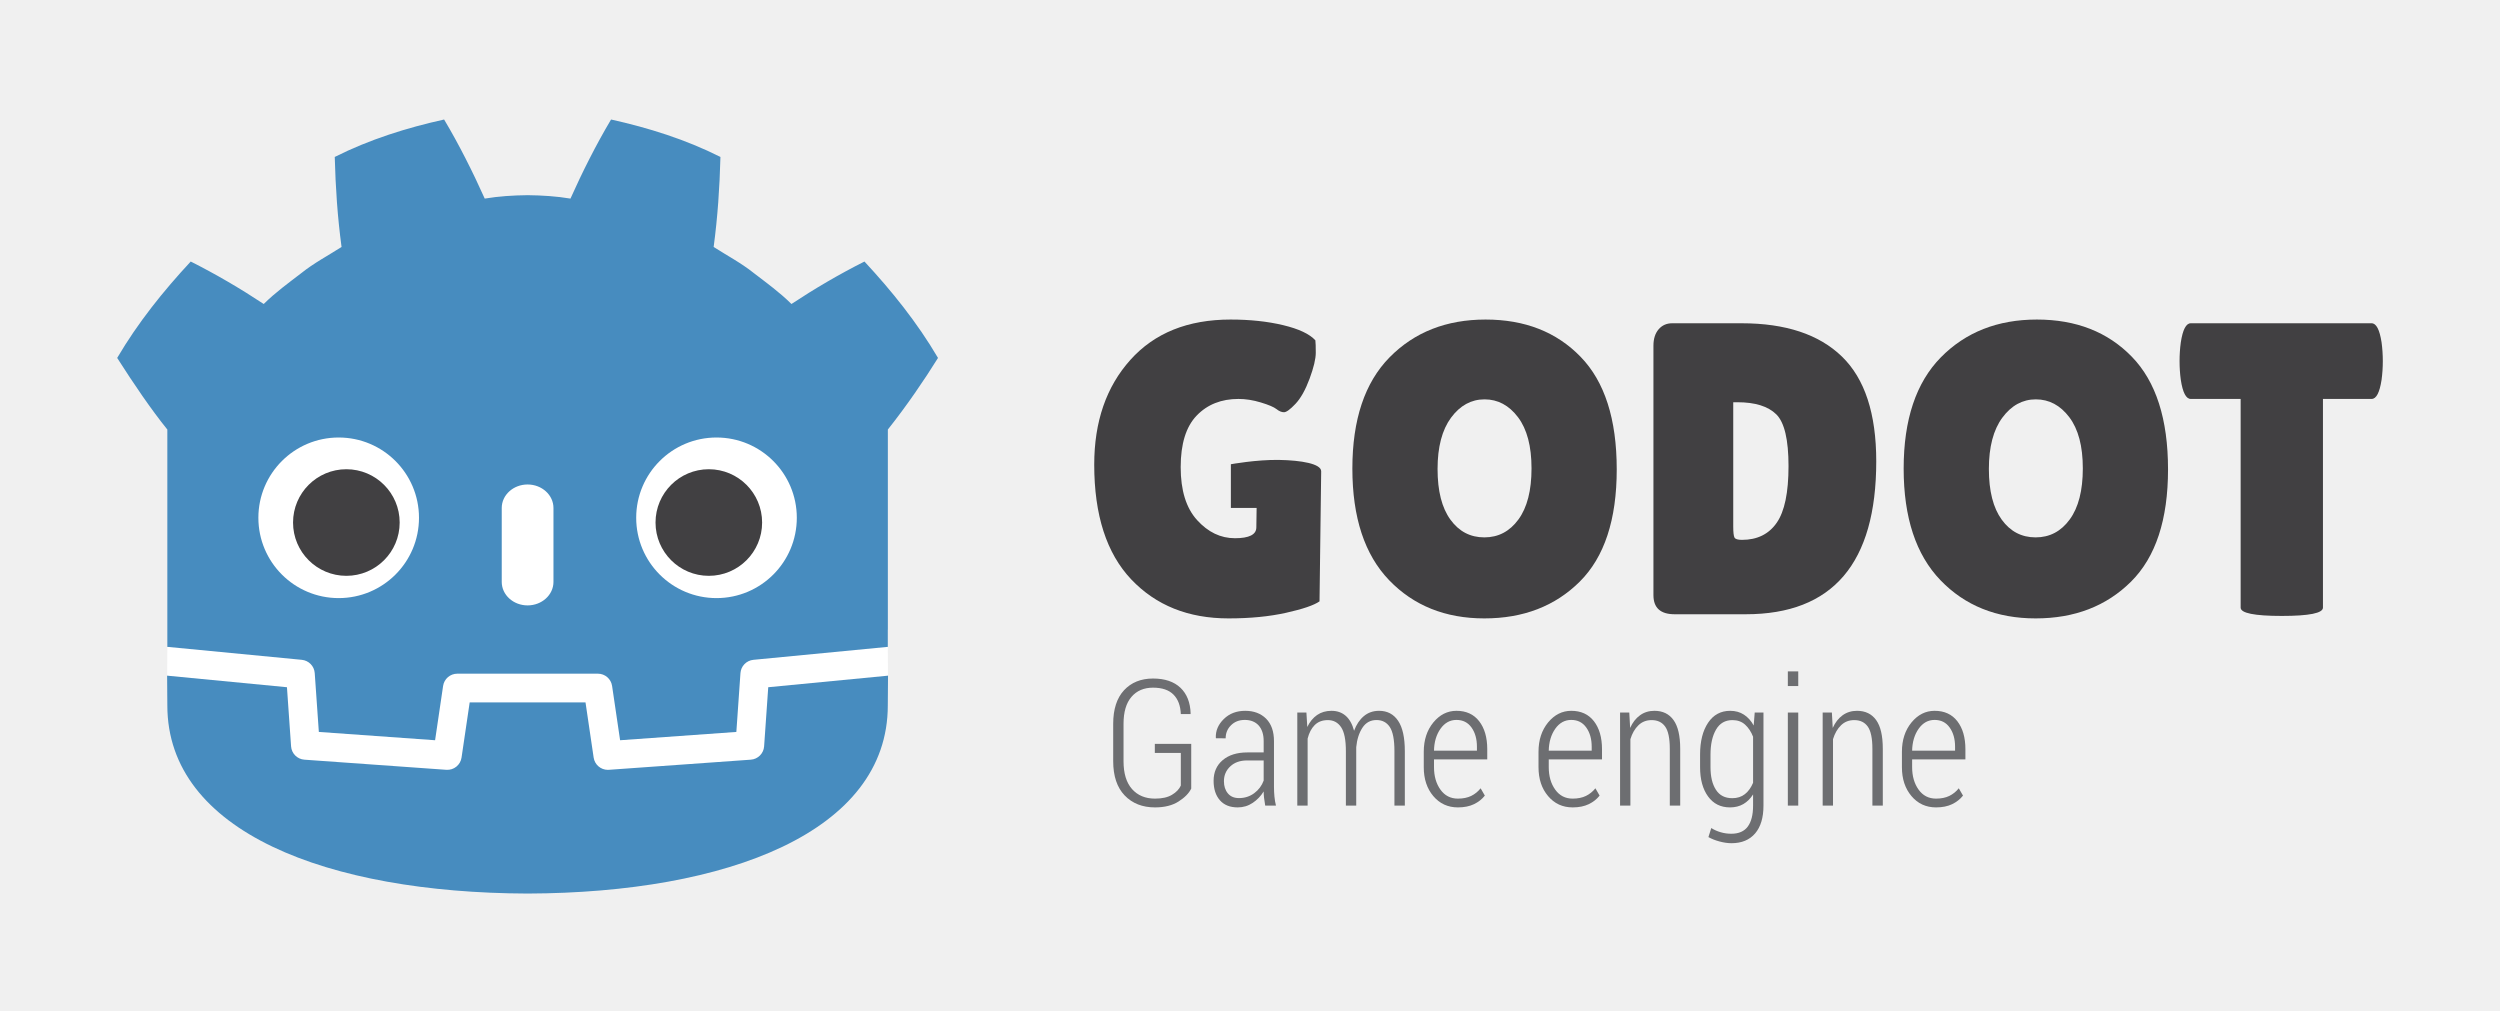
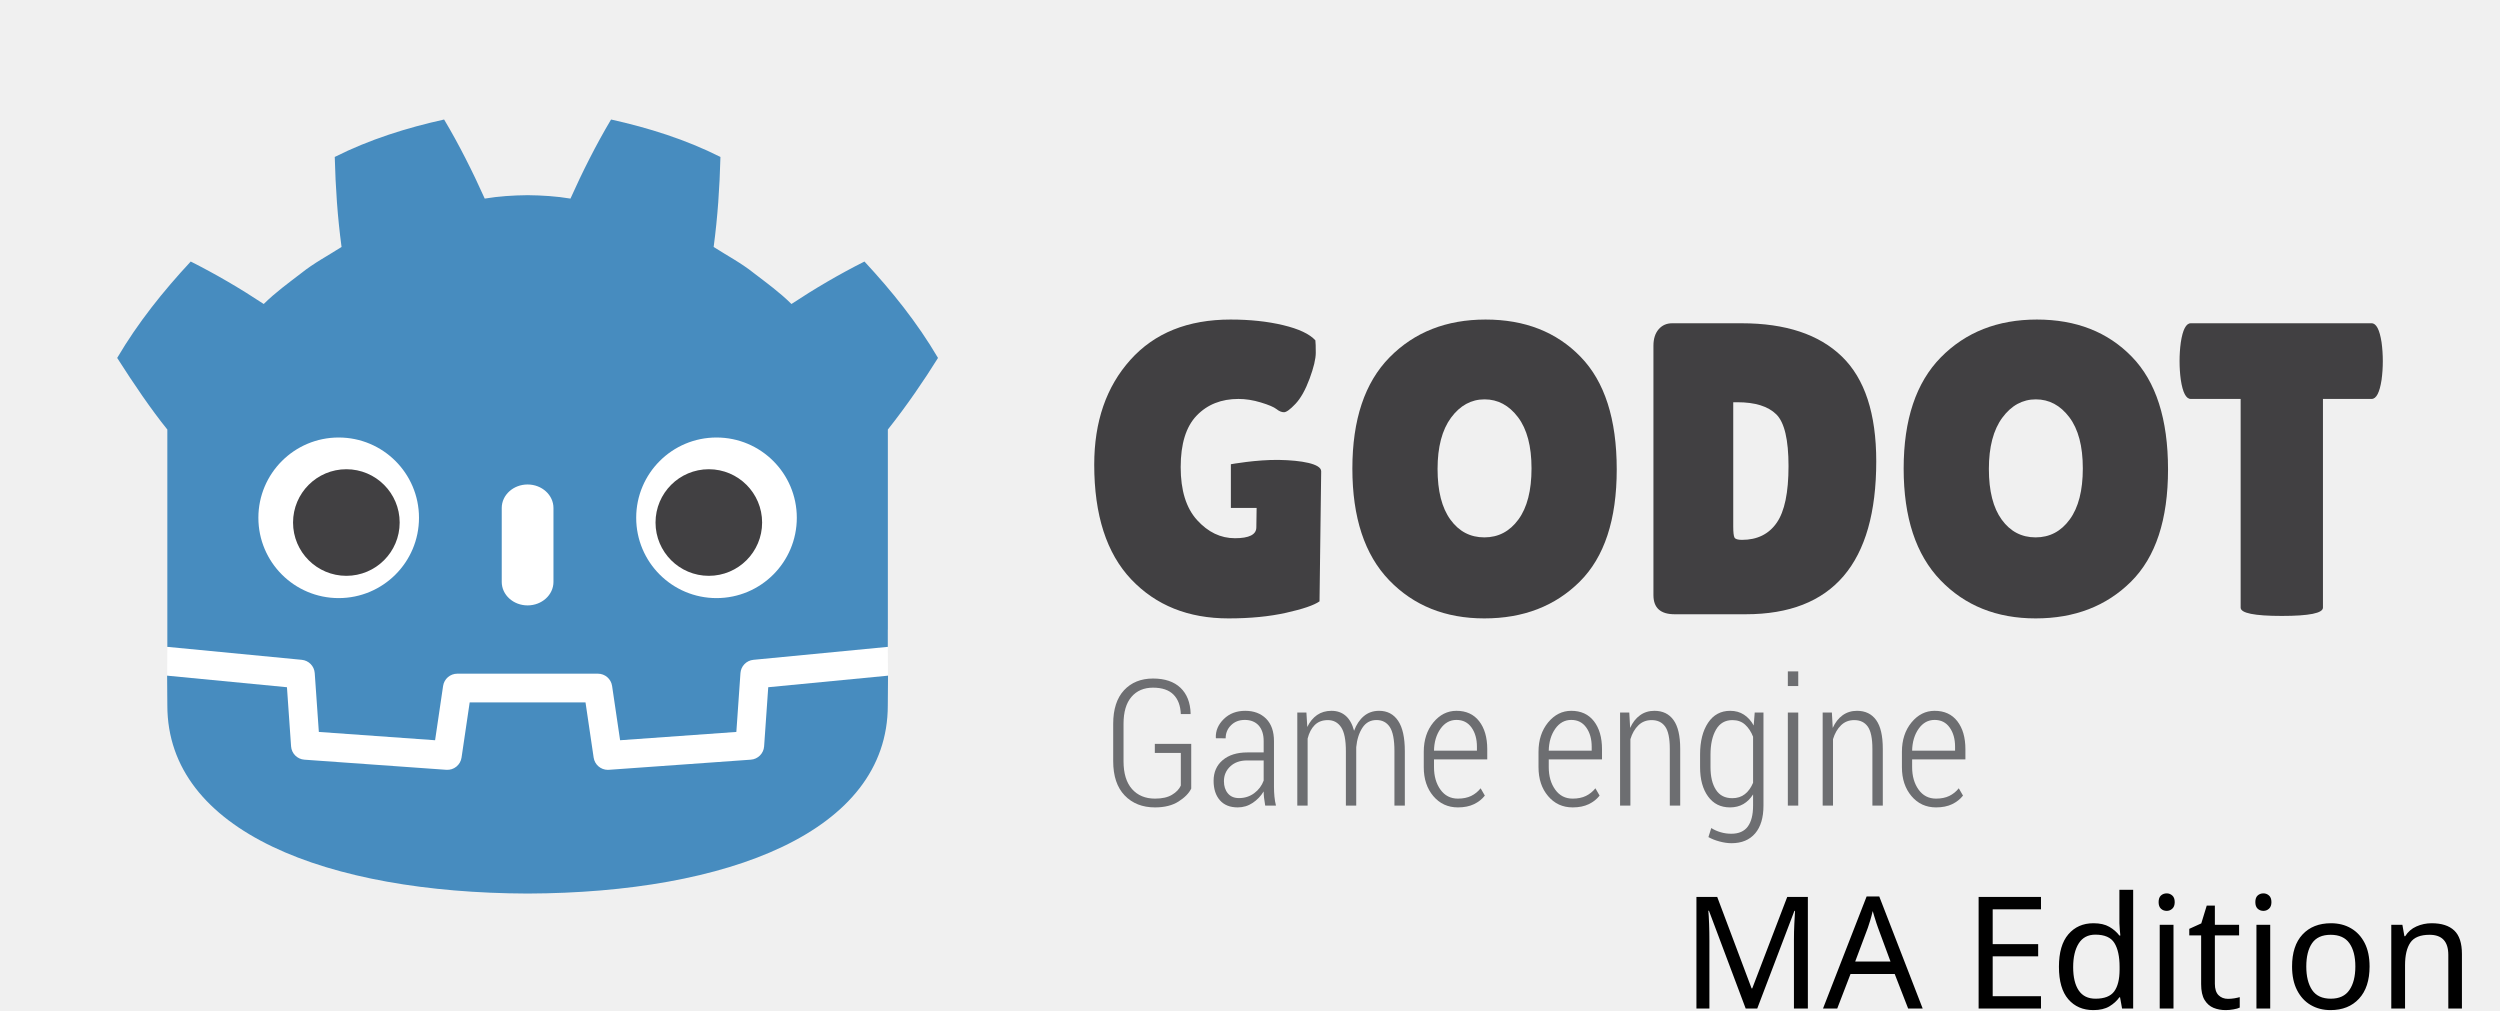
<svg xmlns="http://www.w3.org/2000/svg" id="svg2" version="1.1" xml:space="preserve" width="1024" height="414" viewBox="0 0 960 388.125">
  <defs id="defs6">
+     <rect x="1025.292" y="412.663" width="551.256" height="113.118" id="rect13923" />
    <clipPath clipPathUnits="userSpaceOnUse" id="clipPath16">
      <path d="M 0,595.276 H 841.89 V 0 H 0 Z" id="path18" />
    </clipPath>
  </defs>
  <g id="g10" transform="matrix(1.25,0,0,-1.25,-94.25,597.4987)">
    <g id="g12">
      <g id="g14" clip-path="url(#clipPath16)">
        <g id="g20" transform="matrix(1.131053,0,0,1.131053,531.4495,355.3157)" style="stroke-width:0.884">
          <path d="m 0,0 c -3.611,0 -6.636,-1.659 -9.09,-4.967 -2.441,-3.311 -3.668,-7.958 -3.668,-13.938 0,-5.993 1.166,-10.581 3.503,-13.778 2.333,-3.207 5.398,-4.804 9.2,-4.804 3.8,0 6.887,1.617 9.258,4.862 2.371,3.233 3.559,7.861 3.559,13.886 0,6.02 -1.227,10.654 -3.673,13.89 C 6.646,-1.617 3.616,0 0,0 m -0.055,-59.493 c -10.573,0 -19.195,3.46 -25.859,10.379 -6.655,6.925 -9.984,17.03 -9.984,30.314 0,13.292 3.367,23.356 10.101,30.209 6.736,6.844 15.431,10.269 26.082,10.269 10.649,0 19.251,-3.363 25.794,-10.109 6.555,-6.733 9.827,-16.94 9.827,-30.591 0,-13.661 -3.348,-23.822 -10.05,-30.49 -6.702,-6.654 -15.333,-9.981 -25.911,-9.981" style="fill:#414042;fill-opacity:1;fill-rule:nonzero;stroke:none;stroke-width:0.884" id="path22" />
        </g>
        <g id="g24" transform="matrix(1.131053,0,0,1.131053,607.8515,354.431)" style="stroke-width:0.884">
          <path d="m 0,0 v -33.768 c 0,-1.577 0.116,-2.571 0.342,-2.988 0.224,-0.415 0.903,-0.623 2.029,-0.623 4.144,0 7.283,1.548 9.429,4.634 2.151,3.083 3.215,8.216 3.215,15.405 0,7.192 -1.113,11.878 -3.325,14.055 C 9.467,-1.102 5.946,0 1.129,0 Z m -21.675,-52.392 v 67.735 c 0,1.883 0.468,3.369 1.413,4.471 0.939,1.085 2.161,1.636 3.671,1.636 H 2.263 c 11.965,0 21.053,-3.018 27.257,-9.04 6.215,-6.02 9.322,-15.499 9.322,-28.447 0,-27.7 -11.821,-41.547 -35.456,-41.547 h -19.302 c -3.836,0 -5.759,1.727 -5.759,5.192" style="fill:#414042;fill-opacity:1;fill-rule:nonzero;stroke:none;stroke-width:0.884" id="path26" />
        </g>
        <g id="g28" transform="matrix(1.131053,0,0,1.131053,700.8107,355.3157)" style="stroke-width:0.884">
          <path d="m 0,0 c -3.612,0 -6.645,-1.659 -9.095,-4.967 -2.44,-3.311 -3.662,-7.958 -3.662,-13.938 0,-5.993 1.169,-10.581 3.499,-13.778 2.33,-3.207 5.398,-4.804 9.2,-4.804 3.801,0 6.89,1.617 9.258,4.862 2.372,3.233 3.56,7.861 3.56,13.886 0,6.02 -1.225,10.654 -3.671,13.89 C 6.642,-1.617 3.616,0 0,0 m -0.058,-59.493 c -10.577,0 -19.193,3.46 -25.851,10.379 -6.663,6.925 -9.993,17.03 -9.993,30.314 0,13.292 3.367,23.356 10.1,30.209 6.741,6.844 15.431,10.269 26.086,10.269 10.651,0 19.246,-3.363 25.797,-10.109 6.55,-6.733 9.822,-16.94 9.822,-30.591 0,-13.661 -3.349,-23.822 -10.05,-30.49 -6.699,-6.654 -15.338,-9.981 -25.911,-9.981" style="fill:#414042;fill-opacity:1;fill-rule:nonzero;stroke:none;stroke-width:0.884" id="path30" />
        </g>
        <g id="g32" transform="matrix(1.131053,0,0,1.131053,789.0113,291.3351)" style="stroke-width:0.884">
          <path d="m 0,0 c 0,-1.496 -3.721,-2.255 -11.176,-2.255 -7.448,0 -11.18,0.759 -11.18,2.255 v 56.681 h -13.545 c -1.281,0 -2.185,1.727 -2.71,5.198 -0.226,1.652 -0.334,3.343 -0.334,5.077 0,1.724 0.108,3.422 0.334,5.077 0.525,3.462 1.429,5.202 2.71,5.202 h 49.112 c 1.279,0 2.179,-1.74 2.712,-5.202 0.221,-1.655 0.335,-3.353 0.335,-5.077 0,-1.734 -0.114,-3.425 -0.335,-5.077 C 15.39,58.408 14.49,56.681 13.211,56.681 H 0 Z" style="fill:#414042;fill-opacity:1;fill-rule:nonzero;stroke:none;stroke-width:0.884" id="path34" />
        </g>
        <g id="g36" transform="matrix(1.131053,0,0,1.131053,468.2655,336.7128)" style="stroke-width:0.884">
          <path d="m 0,0 c -6.078,0.094 -13.034,-1.173 -13.034,-1.173 v -11.863 h 6.995 l -0.078,-5.288 c 0,-1.959 -1.942,-2.943 -5.815,-2.943 -3.878,0 -7.303,1.642 -10.274,4.917 -2.978,3.279 -4.459,8.072 -4.459,14.388 0,6.329 1.447,10.995 4.345,14.006 2.892,3.008 6.683,4.517 11.346,4.517 1.959,0 3.987,-0.316 6.096,-0.961 2.11,-0.639 3.519,-1.238 4.238,-1.799 0.713,-0.577 1.391,-0.85 2.032,-0.85 0.638,0 1.671,0.746 3.1,2.255 1.431,1.505 2.713,3.786 3.844,6.827 1.126,3.057 1.69,5.4 1.69,7.062 0,1.649 -0.036,2.786 -0.109,3.386 -1.581,1.73 -4.499,3.102 -8.755,4.122 -4.248,1.017 -9.011,1.522 -14.28,1.522 -11.594,0 -20.66,-3.65 -27.207,-10.95 -6.552,-7.303 -9.822,-16.783 -9.822,-28.452 0,-13.701 3.347,-24.087 10.041,-31.162 6.706,-7.074 15.51,-10.607 26.425,-10.607 5.87,0 11.08,0.505 15.632,1.522 4.557,1.013 7.586,2.053 9.093,3.105 l 0.452,35.33 C 11.496,-1.036 6.078,-0.104 0,0" style="fill:#414042;fill-opacity:1;fill-rule:nonzero;stroke:none;stroke-width:0.884" id="path38" />
        </g>
        <g id="g40" transform="matrix(1.131053,0,0,1.131053,441.3472,235.7512)" style="stroke-width:0.884">
          <path d="m 0,0 c -0.624,-1.28 -1.771,-2.454 -3.449,-3.516 -1.676,-1.069 -3.805,-1.6 -6.391,-1.6 -3.412,0 -6.156,1.075 -8.24,3.249 -2.076,2.157 -3.116,5.266 -3.116,9.323 v 10.116 c 0,3.969 0.98,7.013 2.946,9.138 1.962,2.108 4.59,3.177 7.872,3.177 3.208,0 5.695,-0.844 7.455,-2.513 1.755,-1.675 2.677,-4.015 2.757,-7.003 L -0.21,20.238 h -2.619 c -0.094,2.29 -0.759,4.057 -2.01,5.305 -1.244,1.238 -3.095,1.864 -5.539,1.864 -2.473,0 -4.432,-0.837 -5.866,-2.516 -1.43,-1.675 -2.143,-4.103 -2.143,-7.293 V 7.424 c 0,-3.308 0.771,-5.83 2.311,-7.567 1.54,-1.724 3.616,-2.588 6.236,-2.588 1.913,0 3.451,0.339 4.602,1.033 1.155,0.684 1.956,1.519 2.409,2.51 v 8.861 h -7.06 v 2.463 H 0 Z" style="fill:#6d6e71;fill-opacity:1;fill-rule:nonzero;stroke:none;stroke-width:0.884" id="path42" />
        </g>
        <g id="g44" transform="matrix(1.131053,0,0,1.131053,456.0153,232.825)" style="stroke-width:0.884">
          <path d="m 0,0 c 1.553,0 2.936,0.44 4.144,1.336 1.21,0.9 2.058,2.037 2.561,3.422 v 5.468 H 2.213 c -1.91,0 -3.44,-0.541 -4.585,-1.623 C -3.52,7.528 -4.088,6.185 -4.088,4.588 -4.088,3.239 -3.733,2.131 -3.014,1.277 -2.296,0.42 -1.292,0 0,0 M 7.124,-2.04 C 6.984,-1.164 6.875,-0.453 6.806,0.104 6.739,0.671 6.705,1.235 6.705,1.808 5.938,0.554 4.948,-0.486 3.725,-1.301 2.504,-2.122 1.146,-2.529 -0.35,-2.529 c -2.092,0 -3.701,0.648 -4.84,1.946 -1.132,1.303 -1.704,3.059 -1.704,5.276 0,2.343 0.823,4.223 2.473,5.618 1.649,1.395 3.89,2.092 6.709,2.092 h 4.417 v 3.106 c 0,1.786 -0.456,3.193 -1.351,4.21 -0.914,1.004 -2.17,1.512 -3.791,1.512 -1.508,0 -2.752,-0.479 -3.728,-1.45 -0.973,-0.965 -1.456,-2.144 -1.456,-3.549 l -2.623,0.023 -0.046,0.137 c -0.074,1.906 0.647,3.591 2.168,5.084 1.515,1.489 3.459,2.229 5.825,2.229 2.338,0 4.22,-0.711 5.657,-2.128 1.429,-1.431 2.146,-3.471 2.146,-6.124 V 3.057 c 0,-0.903 0.042,-1.78 0.121,-2.617 0.081,-0.848 0.212,-1.665 0.417,-2.48 z" style="fill:#6d6e71;fill-opacity:1;fill-rule:nonzero;stroke:none;stroke-width:0.884" id="path46" />
        </g>
        <g id="g48" transform="matrix(1.131053,0,0,1.131053,476.7303,259.1052)" style="stroke-width:0.884">
          <path d="m 0,0 0.24,-3.923 c 0.664,1.404 1.554,2.486 2.657,3.255 1.107,0.759 2.41,1.138 3.906,1.138 1.527,0 2.814,-0.444 3.852,-1.343 1.039,-0.896 1.805,-2.252 2.292,-4.074 0.623,1.682 1.505,3.011 2.65,3.973 1.145,0.964 2.534,1.444 4.143,1.444 2.217,0 3.937,-0.897 5.156,-2.692 1.224,-1.799 1.834,-4.559 1.834,-8.288 v -14.765 h -2.823 v 14.814 c 0,3.1 -0.429,5.283 -1.263,6.538 -0.839,1.257 -2.042,1.89 -3.598,1.89 -1.637,0 -2.915,-0.691 -3.834,-2.096 -0.914,-1.405 -1.478,-3.161 -1.683,-5.282 v -0.655 -15.209 H 10.72 v 14.798 c 0,3.027 -0.424,5.194 -1.292,6.488 -0.864,1.294 -2.066,1.936 -3.609,1.936 -1.475,0 -2.668,-0.45 -3.562,-1.342 -0.9,-0.897 -1.54,-2.125 -1.928,-3.683 V -25.275 H -2.477 V 0 Z" style="fill:#6d6e71;fill-opacity:1;fill-rule:nonzero;stroke:none;stroke-width:0.884" id="path50" />
        </g>
        <g id="g52" transform="matrix(1.131053,0,0,1.131053,522.8228,256.8387)" style="stroke-width:0.884">
          <path d="m 0,0 c -1.758,0 -3.202,-0.802 -4.334,-2.402 -1.133,-1.606 -1.718,-3.585 -1.765,-5.944 h 11.66 v 1.082 c 0,2.086 -0.489,3.823 -1.469,5.201 C 3.106,-0.684 1.745,0 0,0 m 0.397,-23.76 c -2.725,0 -4.954,1.026 -6.685,3.073 -1.726,2.043 -2.591,4.657 -2.591,7.841 v 4.197 c 0,3.19 0.867,5.85 2.602,7.965 1.739,2.105 3.828,3.158 6.277,3.158 2.648,0 4.699,-0.939 6.164,-2.823 1.468,-1.887 2.201,-4.422 2.201,-7.603 v -2.773 H -6.099 v -2.102 c 0,-2.447 0.586,-4.484 1.752,-6.11 1.168,-1.63 2.755,-2.438 4.744,-2.438 1.382,0 2.585,0.244 3.588,0.724 1.003,0.491 1.863,1.179 2.578,2.082 l 1.149,-1.988 C 6.949,-21.525 5.96,-22.307 4.753,-22.887 3.549,-23.464 2.094,-23.76 0.397,-23.76" style="fill:#6d6e71;fill-opacity:1;fill-rule:nonzero;stroke:none;stroke-width:0.884" id="path54" />
        </g>
        <g id="g56" transform="matrix(1.131053,0,0,1.131053,558.0805,256.8387)" style="stroke-width:0.884">
          <path d="M 0,0 C -1.763,0 -3.21,-0.802 -4.341,-2.402 -5.467,-4.008 -6.053,-5.987 -6.104,-8.346 H 5.559 v 1.082 c 0,2.086 -0.488,3.823 -1.474,5.201 C 3.104,-0.684 1.744,0 0,0 m 0.394,-23.76 c -2.726,0 -4.951,1.026 -6.679,3.073 -1.733,2.043 -2.6,4.657 -2.6,7.841 v 4.197 c 0,3.19 0.871,5.85 2.602,7.965 1.744,2.105 3.834,3.158 6.283,3.158 2.643,0 4.703,-0.939 6.164,-2.823 1.463,-1.887 2.197,-4.422 2.197,-7.603 v -2.773 H -6.104 v -2.102 c 0,-2.447 0.587,-4.484 1.76,-6.11 1.162,-1.63 2.742,-2.438 4.738,-2.438 1.387,0 2.585,0.244 3.585,0.724 1.007,0.491 1.866,1.179 2.589,2.082 l 1.141,-1.988 c -0.764,-0.968 -1.75,-1.75 -2.959,-2.33 -1.204,-0.577 -2.658,-0.873 -4.356,-0.873" style="fill:#6d6e71;fill-opacity:1;fill-rule:nonzero;stroke:none;stroke-width:0.884" id="path58" />
        </g>
        <g id="g60" transform="matrix(1.131053,0,0,1.131053,575.9168,259.1052)" style="stroke-width:0.884">
          <path d="m 0,0 0.23,-4.178 c 0.674,1.483 1.564,2.634 2.682,3.435 1.108,0.805 2.413,1.213 3.914,1.213 2.258,0 3.988,-0.835 5.189,-2.513 1.214,-1.675 1.815,-4.279 1.815,-7.812 v -15.42 h -2.825 v 15.394 c 0,2.888 -0.423,4.905 -1.264,6.075 -0.836,1.17 -2.065,1.753 -3.665,1.753 -1.435,0 -2.638,-0.466 -3.603,-1.414 C 1.504,-4.406 0.782,-5.657 0.301,-7.234 V -25.275 H -2.504 V 0 Z" style="fill:#6d6e71;fill-opacity:1;fill-rule:nonzero;stroke:none;stroke-width:0.884" id="path62" />
        </g>
        <g id="g64" transform="matrix(1.131053,0,0,1.131053,600.8685,242.3088)" style="stroke-width:0.884">
          <path d="m 0,0 c 0,-2.565 0.486,-4.605 1.472,-6.123 0.974,-1.532 2.457,-2.288 4.436,-2.288 1.356,0 2.498,0.361 3.435,1.101 0.934,0.74 1.672,1.77 2.218,3.077 v 12.52 c -0.525,1.346 -1.246,2.434 -2.157,3.272 -0.91,0.824 -2.062,1.238 -3.448,1.238 -1.975,0 -3.468,-0.86 -4.46,-2.587 C 0.497,8.48 0,6.224 0,3.454 Z m -2.833,3.454 c 0,3.582 0.723,6.459 2.177,8.627 1.442,2.157 3.448,3.239 6.004,3.239 1.419,0 2.664,-0.346 3.728,-1.04 1.066,-0.681 1.947,-1.678 2.654,-2.946 l 0.274,3.516 h 2.381 v -25.298 c 0,-3.239 -0.751,-5.749 -2.26,-7.525 -1.511,-1.769 -3.657,-2.665 -6.428,-2.665 -0.996,0 -2.067,0.156 -3.212,0.459 -1.147,0.303 -2.162,0.701 -3.052,1.2 l 0.776,2.463 c 0.759,-0.492 1.608,-0.873 2.548,-1.141 0.932,-0.277 1.895,-0.41 2.894,-0.41 2.009,0 3.498,0.645 4.46,1.932 0.966,1.304 1.45,3.19 1.45,5.687 v 3.057 c -0.717,-1.138 -1.597,-2.011 -2.64,-2.614 -1.039,-0.606 -2.253,-0.909 -3.622,-0.909 -2.539,0 -4.53,0.994 -5.968,2.982 C -2.11,-5.948 -2.833,-3.301 -2.833,0 Z" style="fill:#6d6e71;fill-opacity:1;fill-rule:nonzero;stroke:none;stroke-width:0.884" id="path66" />
        </g>
        <path d="m 627.823,230.518 h -3.201 v 28.587 h 3.201 z m 0,36.726 h -3.201 v 4.504 h 3.201 z" style="fill:#6d6e71;fill-opacity:1;fill-rule:nonzero;stroke:none;stroke-width:1" id="path68" />
        <g id="g70" transform="matrix(1.131053,0,0,1.131053,638.1538,259.1052)" style="stroke-width:0.884">
          <path d="m 0,0 0.23,-4.178 c 0.676,1.483 1.562,2.634 2.678,3.435 1.115,0.805 2.422,1.213 3.916,1.213 2.258,0 3.995,-0.835 5.199,-2.513 1.211,-1.675 1.807,-4.279 1.807,-7.812 v -15.42 h -2.825 v 15.394 c 0,2.888 -0.422,4.905 -1.261,6.075 -0.843,1.17 -2.063,1.753 -3.668,1.753 -1.434,0 -2.635,-0.466 -3.599,-1.414 C 1.51,-4.406 0.785,-5.657 0.306,-7.234 V -25.275 H -2.503 V 0 Z" style="fill:#6d6e71;fill-opacity:1;fill-rule:nonzero;stroke:none;stroke-width:0.884" id="path72" />
        </g>
        <g id="g74" transform="matrix(1.131053,0,0,1.131053,669.7088,256.8387)" style="stroke-width:0.884">
          <path d="M 0,0 C -1.763,0 -3.208,-0.802 -4.334,-2.402 -5.463,-4.008 -6.052,-5.987 -6.102,-8.346 H 5.56 v 1.082 c 0,2.086 -0.486,3.823 -1.47,5.201 C 3.109,-0.684 1.747,0 0,0 m 0.401,-23.76 c -2.733,0 -4.958,1.026 -6.681,3.073 -1.73,2.043 -2.595,4.657 -2.595,7.841 v 4.197 c 0,3.19 0.865,5.85 2.6,7.965 1.739,2.105 3.831,3.158 6.275,3.158 2.646,0 4.706,-0.939 6.172,-2.823 1.462,-1.887 2.195,-4.422 2.195,-7.603 v -2.773 H -6.102 v -2.102 c 0,-2.447 0.59,-4.484 1.757,-6.11 1.166,-1.63 2.748,-2.438 4.746,-2.438 1.382,0 2.579,0.244 3.578,0.724 1.012,0.491 1.869,1.179 2.591,2.082 l 1.147,-1.988 c -0.769,-0.968 -1.755,-1.75 -2.962,-2.33 -1.203,-0.577 -2.658,-0.873 -4.354,-0.873" style="fill:#6d6e71;fill-opacity:1;fill-rule:nonzero;stroke:none;stroke-width:0.884" id="path76" />
        </g>
        <g id="g78" transform="matrix(1.131053,0,0,1.131053,348.1311,279.2668)" style="stroke-width:0.884">
          <path d="m 0,0 c 0,0 -0.325,1.994 -0.515,1.976 l -36.182,-3.491 c -2.879,-0.278 -5.115,-2.574 -5.317,-5.459 l -0.994,-14.247 -27.992,-1.997 -1.904,12.912 c -0.424,2.872 -2.932,5.037 -5.835,5.037 h -38.188 c -2.902,0 -5.41,-2.165 -5.834,-5.037 l -1.905,-12.912 -27.992,1.997 -0.994,14.247 c -0.202,2.886 -2.438,5.182 -5.317,5.46 l -36.2,3.49 c -0.187,0.018 -0.324,-1.978 -0.511,-1.978 l -0.049,-7.83 30.658,-4.944 1.004,-14.374 c 0.203,-2.91 2.551,-5.263 5.463,-5.472 l 38.551,-2.75 c 0.146,-0.01 0.29,-0.016 0.434,-0.016 2.897,0 5.401,2.166 5.825,5.038 l 1.959,13.286 h 28.005 l 1.959,-13.286 c 0.423,-2.871 2.93,-5.037 5.831,-5.037 0.142,0 0.284,0.005 0.423,0.015 l 38.556,2.75 c 2.911,0.209 5.26,2.562 5.463,5.472 l 1.003,14.374 30.645,4.966 z" style="fill:#ffffff;fill-opacity:1;fill-rule:nonzero;stroke:none;stroke-width:0.884" id="path80" />
        </g>
        <g id="g82" transform="matrix(1.131053,0,0,1.131053,126.8061,346.0453)" style="stroke-width:0.884">
          <path d="m 0,0 v -47.514 -6.035 -5.492 c 0.108,-0.001 0.216,-0.005 0.323,-0.015 l 36.196,-3.49 c 1.896,-0.183 3.382,-1.709 3.514,-3.609 l 1.116,-15.978 31.574,-2.253 2.175,14.747 c 0.282,1.912 1.922,3.329 3.856,3.329 h 38.188 c 1.933,0 3.573,-1.417 3.855,-3.329 l 2.175,-14.747 31.575,2.253 1.115,15.978 c 0.133,1.9 1.618,3.425 3.514,3.609 l 36.182,3.49 c 0.107,0.01 0.214,0.014 0.322,0.015 v 4.711 l 0.015,0.005 V 0 c 5.097,6.416 9.923,13.494 13.621,19.449 -5.651,9.62 -12.575,18.217 -19.976,26.182 -6.864,-3.455 -13.531,-7.369 -19.828,-11.534 -3.151,3.132 -6.7,5.694 -10.186,8.372 -3.425,2.751 -7.285,4.768 -10.946,7.118 1.09,8.117 1.629,16.108 1.846,24.448 -9.446,4.754 -19.519,7.906 -29.708,10.17 -4.068,-6.837 -7.788,-14.241 -11.028,-21.479 -3.842,0.642 -7.702,0.88 -11.567,0.926 v 0.006 c -0.027,0 -0.052,-0.006 -0.075,-0.006 -0.024,0 -0.049,0.006 -0.073,0.006 V 63.652 C 93.903,63.606 90.046,63.368 86.203,62.726 82.965,69.964 79.247,77.368 75.173,84.205 64.989,81.941 54.915,78.789 45.47,74.035 45.686,65.695 46.225,57.704 47.318,49.587 43.65,47.237 39.795,45.22 36.369,42.469 32.888,39.791 29.333,37.229 26.181,34.097 19.884,38.262 13.219,42.176 6.353,45.631 -1.048,37.666 -7.968,29.069 -13.621,19.449 -9.178,12.475 -4.413,5.466 0,0 Z" style="fill:#478cbf;fill-opacity:1;fill-rule:nonzero;stroke:none;stroke-width:0.884" id="path84" />
        </g>
        <g id="g86" transform="matrix(1.131053,0,0,1.131053,311.4033,266.8844)" style="stroke-width:0.884">
          <path d="m 0,0 -1.121,-16.063 c -0.135,-1.936 -1.675,-3.477 -3.611,-3.616 l -38.555,-2.751 c -0.094,-0.007 -0.188,-0.01 -0.281,-0.01 -1.916,0 -3.569,1.406 -3.852,3.33 l -2.211,14.994 H -81.09 l -2.211,-14.994 c -0.297,-2.018 -2.101,-3.469 -4.133,-3.32 l -38.555,2.751 c -1.936,0.139 -3.476,1.68 -3.611,3.616 L -130.721,0 -163.268,3.138 c 0.015,-3.498 0.06,-7.33 0.06,-8.093 0,-34.374 43.605,-50.896 97.781,-51.086 h 0.066 0.067 c 54.176,0.19 97.766,16.712 97.766,51.086 0,0.777 0.047,4.593 0.063,8.093 z" style="fill:#478cbf;fill-opacity:1;fill-rule:nonzero;stroke:none;stroke-width:0.884" id="path88" />
        </g>
        <g id="g90" transform="matrix(1.131053,0,0,1.131053,204.1139,318.9377)" style="stroke-width:0.884">
          <path d="m 0,0 c 0,-12.052 -9.765,-21.815 -21.813,-21.815 -12.042,0 -21.81,9.763 -21.81,21.815 0,12.044 9.768,21.802 21.81,21.802 C -9.765,21.802 0,12.044 0,0" style="fill:#ffffff;fill-opacity:1;fill-rule:nonzero;stroke:none;stroke-width:0.884" id="path92" />
        </g>
        <g id="g94" transform="matrix(1.131053,0,0,1.131053,198.1775,317.4744)" style="stroke-width:0.884">
          <path d="m 0,0 c 0,-7.994 -6.479,-14.473 -14.479,-14.473 -7.996,0 -14.479,6.479 -14.479,14.473 0,7.994 6.483,14.479 14.479,14.479 C -6.479,14.479 0,7.994 0,0" style="fill:#414042;fill-opacity:1;fill-rule:nonzero;stroke:none;stroke-width:0.884" id="path96" />
        </g>
        <g id="g98" transform="matrix(1.131053,0,0,1.131053,237.475,292.0191)" style="stroke-width:0.884">
          <path d="m 0,0 c -3.878,0 -7.021,2.858 -7.021,6.381 v 20.081 c 0,3.52 3.143,6.381 7.021,6.381 3.878,0 7.028,-2.861 7.028,-6.381 V 6.381 C 7.028,2.858 3.878,0 0,0" style="fill:#ffffff;fill-opacity:1;fill-rule:nonzero;stroke:none;stroke-width:0.884" id="path100" />
        </g>
        <g id="g102" transform="matrix(1.131053,0,0,1.131053,270.8402,318.9377)" style="stroke-width:0.884">
          <path d="m 0,0 c 0,-12.052 9.765,-21.815 21.815,-21.815 12.041,0 21.808,9.763 21.808,21.815 0,12.044 -9.767,21.802 -21.808,21.802 C 9.765,21.802 0,12.044 0,0" style="fill:#ffffff;fill-opacity:1;fill-rule:nonzero;stroke:none;stroke-width:0.884" id="path104" />
        </g>
        <g id="g106" transform="matrix(1.131053,0,0,1.131053,276.7781,317.4744)" style="stroke-width:0.884">
          <path d="m 0,0 c 0,-7.994 6.477,-14.473 14.471,-14.473 8.002,0 14.479,6.479 14.479,14.473 0,7.994 -6.477,14.479 -14.479,14.479 C 6.477,14.479 0,7.994 0,0" style="fill:#414042;fill-opacity:1;fill-rule:nonzero;stroke:none;stroke-width:0.884" id="path108" />
        </g>
+         <text xml:space="preserve" transform="matrix(0.75,0,0,-0.75,-177.0775,520.144)" id="text13921" style="font-size:64px;line-height:1.25;font-family:sans-serif;letter-spacing:0px;word-spacing:0px;white-space:pre;shape-inside:url(#rect13923)">
+           <tspan x="1025.293" y="469.287" id="tspan17835">MA Edition</tspan>
+         </text>
      </g>
    </g>
  </g>
</svg>
